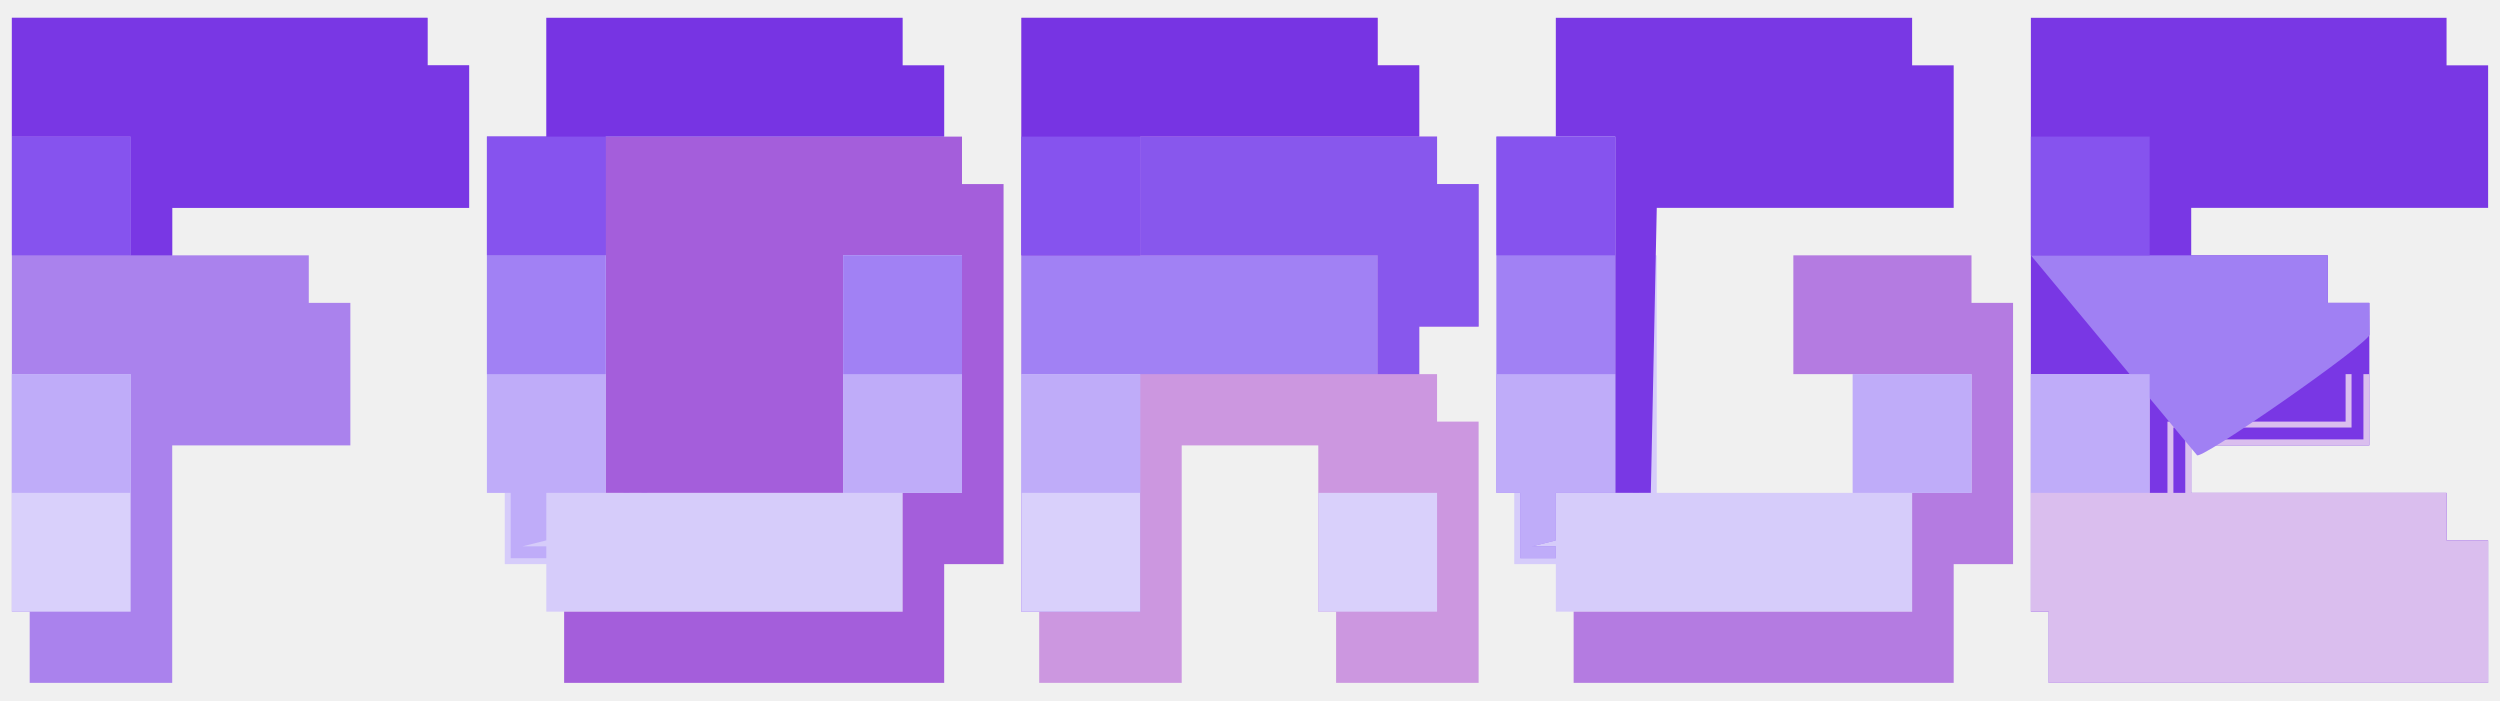
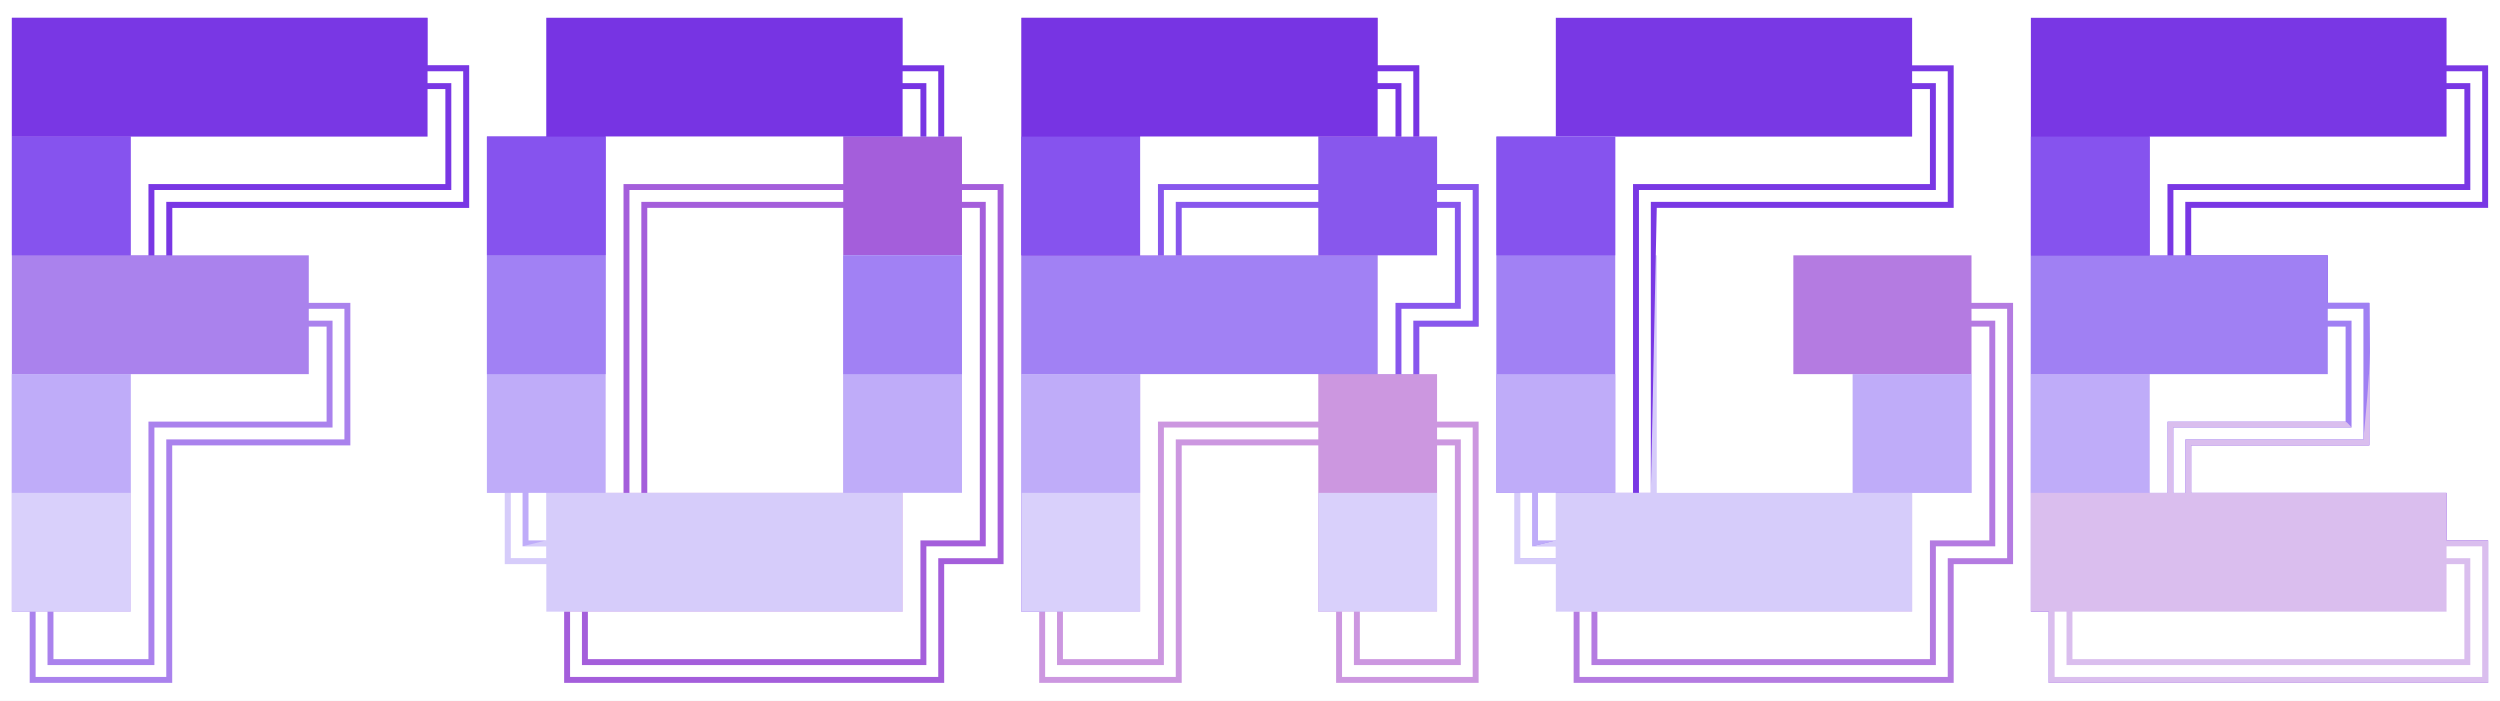
<svg xmlns="http://www.w3.org/2000/svg" version="1.1" width="421" height="118">
+   <path d="M0 0 C138.93 0 277.86 0 421 0 C421 38.94 421 77.88 421 118 C282.07 118 143.14 118 0 118 C0 79.06 0 40.12 0 0 Z " fill="#FFFFFF" transform="translate(0,0)" />
  <path d="M0 0 C19.8 0 39.6 0 60 0 C60 2.64 60 5.28 60 8 C62.31 8 64.62 8 67 8 C67 11.96 67 15.92 67 20 C67.99 20 68.98 20 70 20 C70 22.64 70 25.28 70 28 C72.31 28 74.62 28 77 28 C77 35.92 77 43.84 77 52 C73.7 52 70.4 52 67 52 C67 54.64 67 57.28 67 60 C67.99 60 68.98 60 70 60 C70 62.64 70 65.28 70 68 C72.31 68 74.62 68 77 68 C77 82.52 77 97.04 77 112 C69.08 112 61.16 112 53 112 C53 108.04 53 104.08 53 100 C52.01 100 51.02 100 50 100 C50 90.76 50 81.52 50 72 C42.41 72 34.82 72 27 72 C27 85.2 27 98.4 27 112 C19.08 112 11.16 112 3 112 C3 108.04 3 104.08 3 100 C2.01 100 1.02 100 0 100 C0 67 0 34 0 0 Z " fill="#CC97E0" transform="translate(172,3)" />
  <path d="M0 0 C23.1 0 46.2 0 70 0 C70 2.64 70 5.28 70 8 C72.31 8 74.62 8 77 8 C77 15.92 77 23.84 77 32 C60.5 32 44 32 27 32 C27 34.64 27 37.28 27 40 C34.59 40 42.18 40 50 40 C50 42.64 50 45.28 50 48 C52.31 48 54.62 48 57 48 C57 55.92 57 63.84 57 72 C47.1 72 37.2 72 27 72 C27 74.64 27 77.28 27 80 C41.19 80 55.38 80 70 80 C70 82.64 70 85.28 70 88 C72.31 88 74.62 88 77 88 C77 95.92 77 103.84 77 112 C52.58 112 28.16 112 3 112 C3 108.04 3 104.08 3 100 C2.01 100 1.02 100 0 100 C0 67 0 34 0 0 Z " fill="#7937E4" transform="translate(342,3)" />
  <path d="M0 0 C23.1 0 46.2 0 70 0 C70 2.64 70 5.28 70 8 C72.31 8 74.62 8 77 8 C77 15.92 77 23.84 77 32 C60.5 32 44 32 27 32 C27 34.64 27 37.28 27 40 C34.59 40 42.18 40 50 40 C50 42.64 50 45.28 50 48 C52.31 48 54.62 48 57 48 C57 55.92 57 63.84 57 72 C47.1 72 37.2 72 27 72 C27 85.2 27 98.4 27 112 C19.08 112 11.16 112 3 112 C3 108.04 3 104.08 3 100 C2.01 100 1.02 100 0 100 C0 67 0 34 0 0 Z " fill="#AA82ED" transform="translate(2,3)" />
  <path d="M0 0 C19.8 0 39.6 0 60 0 C60 2.64 60 5.28 60 8 C62.31 8 64.62 8 67 8 C67 11.96 67 15.92 67 20 C48.19 20 29.38 20 10 20 C10 39.8 10 59.6 10 80 C10.99 80 11.98 80 13 80 C13 66.8 13 53.6 13 40 C13.33 40 13.66 40 14 40 C14 53.2 14 66.4 14 80 C14.66 80 15.32 80 16 80 C16 66.8 16 53.6 16 40 C16.33 40 16.66 40 17 40 C17 53.2 17 66.4 17 80 C27.89 80 38.78 80 50 80 C50 66.8 50 53.6 50 40 C56.6 40 63.2 40 70 40 C70 53.2 70 66.4 70 80 C66.7 80 63.4 80 60 80 C60 86.6 60 93.2 60 100 C40.2 100 20.4 100 0 100 C0 97.36 0 94.72 0 92 C-2.31 92 -4.62 92 -7 92 C-7 88.04 -7 84.08 -7 80 C-7.99 80 -8.98 80 -10 80 C-10 60.2 -10 40.4 -10 20 C-6.7 20 -3.4 20 0 20 C0 13.4 0 6.8 0 0 Z " fill="#D6CCFA" transform="translate(92,3)" />
  <path d="M0 0 C19.8 0 39.6 0 60 0 C60 2.64 60 5.28 60 8 C62.31 8 64.62 8 67 8 C67 29.12 67 50.24 67 72 C63.7 72 60.4 72 57 72 C57 78.6 57 85.2 57 92 C35.88 92 14.76 92 -7 92 C-7 88.04 -7 84.08 -7 80 C11.81 80 30.62 80 50 80 C50 73.4 50 66.8 50 60 C53.3 60 56.6 60 60 60 C60 46.8 60 33.6 60 20 C53.4 20 46.8 20 40 20 C40 33.2 40 46.4 40 60 C26.8 60 13.6 60 0 60 C0 40.2 0 20.4 0 0 Z " fill="#A45EDB" transform="translate(102,23)" />
  <path d="M0 0 C6.6 0 13.2 0 20 0 C20 19.8 20 39.6 20 60 C20.99 60 21.98 60 23 60 C23 46.8 23 33.6 23 20 C23.33 20 23.66 20 24 20 C24 33.2 24 46.4 24 60 C24.66 60 25.32 60 26 60 C26 46.8 26 33.6 26 20 C26.33 20 26.66 20 27 20 C27 33.2 27 46.4 27 60 C37.89 60 48.78 60 60 60 C60 53.4 60 46.8 60 40 C66.6 40 73.2 40 80 40 C80 46.6 80 53.2 80 60 C76.7 60 73.4 60 70 60 C70 66.6 70 73.2 70 80 C50.2 80 30.4 80 10 80 C10 77.36 10 74.72 10 72 C7.69 72 5.38 72 3 72 C3 68.04 3 64.08 3 60 C2.01 60 1.02 60 0 60 C0 40.2 0 20.4 0 0 Z " fill="#D6CCFA" transform="translate(252,23)" />
  <path d="M0 0 C6.6 0 13.2 0 20 0 C20 6.6 20 13.2 20 20 C20.99 20 21.98 20 23 20 C23 16.04 23 12.08 23 8 C32.9 8 42.8 8 53 8 C53 5.36 53 2.72 53 0 C53.33 0 53.66 0 54 0 C54 2.97 54 5.94 54 9 C44.1 9 34.2 9 24 9 C24 12.63 24 16.26 24 20 C24.66 20 25.32 20 26 20 C26 17.03 26 14.06 26 11 C35.9 11 45.8 11 56 11 C56 7.37 56 3.74 56 0 C56.33 0 56.66 0 57 0 C57 3.96 57 7.92 57 12 C47.1 12 37.2 12 27 12 C27 14.64 27 17.28 27 20 C41.19 20 55.38 20 70 20 C70 22.64 70 25.28 70 28 C72.31 28 74.62 28 77 28 C77 35.92 77 43.84 77 52 C52.58 52 28.16 52 3 52 C3 48.04 3 44.08 3 40 C2.01 40 1.02 40 0 40 C0 26.8 0 13.6 0 0 Z " fill="#DABEEE" transform="translate(342,63)" />
  <path d="M0 0 C19.8 0 39.6 0 60 0 C60 2.64 60 5.28 60 8 C62.31 8 64.62 8 67 8 C67 15.92 67 23.84 67 32 C50.5 32 34 32 17 32 C16.67 47.84 16.34 63.68 16 80 C14.02 80 12.04 80 10 80 C10 60.2 10 40.4 10 20 C6.7 20 3.4 20 0 20 C0 13.4 0 6.8 0 0 Z " fill="#7938E4" transform="translate(262,3)" />
  <path d="M0 0 C23.1 0 46.2 0 70 0 C70 2.64 70 5.28 70 8 C72.31 8 74.62 8 77 8 C77 15.92 77 23.84 77 32 C60.5 32 44 32 27 32 C27 34.64 27 37.28 27 40 C24.69 40 22.38 40 20 40 C20 33.4 20 26.8 20 20 C13.4 20 6.8 20 0 20 C0 13.4 0 6.8 0 0 Z " fill="#7937E4" transform="translate(2,3)" />
  <path d="M0 0 C19.8 0 39.6 0 60 0 C60 6.6 60 13.2 60 20 C46.8 20 33.6 20 20 20 C20 33.2 20 46.4 20 60 C13.4 60 6.8 60 0 60 C0 40.2 0 20.4 0 0 Z " fill="#A181F4" transform="translate(172,43)" />
  <path d="M0 0 C9.9 0 19.8 0 30 0 C30 2.64 30 5.28 30 8 C32.31 8 34.62 8 37 8 C37 22.52 37 37.04 37 52 C33.7 52 30.4 52 27 52 C27 58.6 27 65.2 27 72 C5.88 72 -15.24 72 -37 72 C-37 68.04 -37 64.08 -37 60 C-18.19 60 0.62 60 20 60 C20 53.4 20 46.8 20 40 C23.3 40 26.6 40 30 40 C30 33.4 30 26.8 30 20 C20.1 20 10.2 20 0 20 C0 13.4 0 6.8 0 0 Z " fill="#B47BE1" transform="translate(302,43)" />
  <path d="M0 0 C19.8 0 39.6 0 60 0 C60 2.64 60 5.28 60 8 C62.31 8 64.62 8 67 8 C67 11.96 67 15.92 67 20 C51.49 20 35.98 20 20 20 C20 26.6 20 33.2 20 40 C13.4 40 6.8 40 0 40 C0 26.8 0 13.6 0 0 Z " fill="#7734E3" transform="translate(172,3)" />
  <path d="M0 0 C19.8 0 39.6 0 60 0 C60 2.64 60 5.28 60 8 C62.31 8 64.62 8 67 8 C67 11.96 67 15.92 67 20 C48.19 20 29.38 20 10 20 C10 26.6 10 33.2 10 40 C3.4 40 -3.2 40 -10 40 C-10 33.4 -10 26.8 -10 20 C-6.7 20 -3.4 20 0 20 C0 13.4 0 6.8 0 0 Z " fill="#7734E3" transform="translate(92,3)" />
-   <path d="M0 0 C16.5 0 33 0 50 0 C50 2.64 50 5.28 50 8 C52.31 8 54.62 8 57 8 C57.028 9.771 57.047 11.542 57.062 13.312 C57.074 14.746 27.943 35.056 27.947 33.615 27.951 C30.077 27.962 26.538 27.979 23 28 C23 31.96 23 35.92 23 40 C22.01 40 21.02 40 20 40 C20 33.4 20 26.8 20 20 C13.4 20 6.8 20 0 20 C0 13.4 0 6.8 0 0 Z " fill="#A080F3" transform="translate(342,43)" />
+   <path d="M0 0 C10.89 0 21.78 0 33 0 C33 15.84 33 31.68 33 48 C22.11 48 11.22 48 0 48 C0 32.16 0 16.32 0 0 Z " fill="#FFFFFF" transform="translate(109,35)" />
+   <path d="M0 0 C16.5 0 33 0 50 0 C50 2.64 50 5.28 50 8 C52.31 8 54.62 8 57 8 C57.028 9.771 57.047 11.542 57.062 13.312 C57.074 14.299 57.086 15.285 57.098 16.301 C56.968 21.212 56.445 26.107 56 31 C46.1 31 36.2 31 26 31 C26 33.97 26 36.94 26 40 C25.34 40 24.68 40 24 40 C24 36.37 24 32.74 24 29 C33.9 29 43.8 29 54 29 C52.897 27.671 52.897 27.671 50.133 27.886 C48.881 27.892 47.629 27.897 46.34 27.902 C45.675 27.904 45.011 27.905 44.326 27.907 C42.197 27.912 40.067 27.925 37.938 27.938 C36.497 27.943 35.056 27.947 33.615 27.951 C30.077 27.962 26.538 27.979 23 28 C23 31.96 23 35.92 23 40 C22.01 40 21.02 40 20 40 C20 33.4 20 26.8 20 20 C13.4 20 6.8 20 0 20 C0 13.4 0 6.8 0 0 Z " fill="#A080F3" transform="translate(342,43)" />
  <path d="M0 0 C16.5 0 33 0 50 0 C50 2.64 50 5.28 50 8 C52.31 8 54.62 8 57 8 C57 15.92 57 23.84 57 32 C53.7 32 50.4 32 47 32 C47 34.64 47 37.28 47 40 C44.69 40 42.38 40 40 40 C40 33.4 40 26.8 40 20 C26.8 20 13.6 20 0 20 C0 13.4 0 6.8 0 0 Z " fill="#8857ED" transform="translate(192,23)" />
  <path d="M0 0 C6.6 0 13.2 0 20 0 C20 19.8 20 39.6 20 60 C16.7 60 13.4 60 10 60 C10 62.64 10 65.28 10 68 C8.02 68.495 8.02 68.495 6 69 C7.32 69 8.64 69 10 69 C10 69.66 10 70.32 10 71 C8.02 71 6.04 71 4 71 C4 67.37 4 63.74 4 60 C2.68 60 1.36 60 0 60 C0 40.2 0 20.4 0 0 Z " fill="#A181F4" transform="translate(252,23)" />
  <path d="M0 0 C6.6 0 13.2 0 20 0 C20 13.2 20 26.4 20 40 C16.7 40 13.4 40 10 40 C10 42.64 10 45.28 10 48 C8.02 48.495 8.02 48.495 6 49 C7.32 49 8.64 49 10 49 C10 49.66 10 50.32 10 51 C8.02 51 6.04 51 4 51 C4 47.37 4 43.74 4 40 C2.68 40 1.36 40 0 40 C0 26.8 0 13.6 0 0 Z " fill="#BFACF9" transform="translate(82,43)" />
  <path d="M0 0 C6.6 0 13.2 0 20 0 C20 13.2 20 26.4 20 40 C13.4 40 6.8 40 0 40 C0 26.8 0 13.6 0 0 Z " fill="#D9D0FB" transform="translate(172,63)" />
  <path d="M0 0 C6.6 0 13.2 0 20 0 C20 13.2 20 26.4 20 40 C13.4 40 6.8 40 0 40 C0 26.8 0 13.6 0 0 Z " fill="#D9D0FB" transform="translate(2,63)" />
  <path d="M0 0 C6.6 0 13.2 0 20 0 C20 13.2 20 26.4 20 40 C13.4 40 6.8 40 0 40 C0 26.8 0 13.6 0 0 Z " fill="#BFACF9" transform="translate(142,43)" />
+   <path d="M0 0 C0.99 0 1.98 0 3 0 C3 18.48 3 36.96 3 56 C-0.3 56 -3.6 56 -7 56 C-7 62.6 -7 69.2 -7 76 C-25.48 76 -43.96 76 -63 76 C-63 73.36 -63 70.72 -63 68 C-45.51 68 -28.02 68 -10 68 C-10 61.4 -10 54.8 -10 48 C-6.7 48 -3.4 48 0 48 C0 32.16 0 16.32 0 0 Z " fill="#FFFFFF" transform="translate(162,35)" />
+   <path d="M0 0 C0.99 0 1.98 0 3 0 C3 11.88 3 23.76 3 36 C-0.3 36 -3.6 36 -7 36 C-7 42.6 -7 49.2 -7 56 C-25.48 56 -43.96 56 -63 56 C-63 53.36 -63 50.72 -63 48 C-45.51 48 -28.02 48 -10 48 C-10 41.4 -10 34.8 -10 28 C-6.7 28 -3.4 28 0 28 C0 18.76 0 9.52 0 0 Z " fill="#FFFFFF" transform="translate(332,55)" />
+   <path d="M0 0 C0.99 0 1.98 0 3 0 C3 5.28 3 10.56 3 16 C-13.5 16 -30 16 -47 16 C-47 33.16 -47 50.32 -47 68 C-47.99 68 -48.98 68 -50 68 C-50 48.2 -50 28.4 -50 8 C-33.5 8 -17 8 0 8 C0 5.36 0 2.72 0 0 Z " fill="#FFFFFF" transform="translate(322,15)" />
+   <path d="M0 0 C0.99 0 1.98 0 3 0 C3 5.28 3 10.56 3 16 C-18.78 16 -40.56 16 -63 16 C-63 13.36 -63 10.72 -63 8 C-42.21 8 -21.42 8 0 8 C0 5.36 0 2.72 0 0 Z " fill="#FFFFFF" transform="translate(412,95)" />
+   <path d="M0 0 C0.99 0 1.98 0 3 0 C3 5.28 3 10.56 3 16 C-6.9 16 -16.8 16 -27 16 C-27 29.2 -27 42.4 -27 56 C-32.28 56 -37.56 56 -43 56 C-43 53.36 -43 50.72 -43 48 C-38.71 48 -34.42 48 -30 48 C-30 34.8 -30 21.6 -30 8 C-20.1 8 -10.2 8 0 8 C0 5.36 0 2.72 0 0 Z " fill="#FFFFFF" transform="translate(52,55)" />
+   <path d="M0 0 C0.99 0 1.98 0 3 0 C3 5.28 3 10.56 3 16 C-13.5 16 -30 16 -47 16 C-47 19.96 -47 23.92 -47 28 C-47.99 28 -48.98 28 -50 28 C-50 21.4 -50 14.8 -50 8 C-33.5 8 -17 8 0 8 C0 5.36 0 2.72 0 0 Z " fill="#FFFFFF" transform="translate(412,15)" />
+   <path d="M0 0 C0.99 0 1.98 0 3 0 C3 5.28 3 10.56 3 16 C-13.5 16 -30 16 -47 16 C-47 19.96 -47 23.92 -47 28 C-47.99 28 -48.98 28 -50 28 C-50 21.4 -50 14.8 -50 8 C-33.5 8 -17 8 0 8 C0 5.36 0 2.72 0 0 Z " fill="#FFFFFF" transform="translate(72,15)" />
+   <path d="M0 0 C13.2 0 26.4 0 40 0 C40 2.64 40 5.28 40 8 C27.79 8 15.58 8 3 8 C3 25.16 3 42.32 3 60 C2.01 60 1.02 60 0 60 C0 40.2 0 20.4 0 0 Z " fill="#FFFFFF" transform="translate(102,23)" />
+   <path d="M0 0 C9.9 0 19.8 0 30 0 C30 2.64 30 5.28 30 8 C21.09 8 12.18 8 3 8 C3 21.2 3 34.4 3 48 C-2.28 48 -7.56 48 -13 48 C-13 45.36 -13 42.72 -13 40 C-8.71 40 -4.42 40 0 40 C0 26.8 0 13.6 0 0 Z " fill="#FFFFFF" transform="translate(192,63)" />
  <path d="M0 0 C6.6 0 13.2 0 20 0 C20 6.6 20 13.2 20 20 C16.7 20 13.4 20 10 20 C10 22.64 10 25.28 10 28 C8.68 28.33 7.36 28.66 6 29 C7.32 29 8.64 29 10 29 C10 29.66 10 30.32 10 31 C8.02 31 6.04 31 4 31 C4 27.37 4 23.74 4 20 C2.68 20 1.36 20 0 20 C0 13.4 0 6.8 0 0 Z " fill="#BFACF9" transform="translate(252,63)" />
  <path d="M0 0 C6.6 0 13.2 0 20 0 C20 6.6 20 13.2 20 20 C13.4 20 6.8 20 0 20 C0 13.4 0 6.8 0 0 Z " fill="#D9D0FB" transform="translate(222,83)" />
  <path d="M0 0 C6.6 0 13.2 0 20 0 C20 6.6 20 13.2 20 20 C13.4 20 6.8 20 0 20 C0 13.4 0 6.8 0 0 Z " fill="#BFACF9" transform="translate(342,63)" />
  <path d="M0 0 C6.6 0 13.2 0 20 0 C20 6.6 20 13.2 20 20 C13.4 20 6.8 20 0 20 C0 13.4 0 6.8 0 0 Z " fill="#BFACF9" transform="translate(312,63)" />
  <path d="M0 0 C6.6 0 13.2 0 20 0 C20 6.6 20 13.2 20 20 C13.4 20 6.8 20 0 20 C0 13.4 0 6.8 0 0 Z " fill="#BFACF9" transform="translate(172,63)" />
  <path d="M0 0 C6.6 0 13.2 0 20 0 C20 6.6 20 13.2 20 20 C13.4 20 6.8 20 0 20 C0 13.4 0 6.8 0 0 Z " fill="#BFACF9" transform="translate(2,63)" />
  <path d="M0 0 C6.6 0 13.2 0 20 0 C20 6.6 20 13.2 20 20 C13.4 20 6.8 20 0 20 C0 13.4 0 6.8 0 0 Z " fill="#A181F4" transform="translate(142,43)" />
  <path d="M0 0 C6.6 0 13.2 0 20 0 C20 6.6 20 13.2 20 20 C13.4 20 6.8 20 0 20 C0 13.4 0 6.8 0 0 Z " fill="#A181F4" transform="translate(82,43)" />
  <path d="M0 0 C6.6 0 13.2 0 20 0 C20 6.6 20 13.2 20 20 C13.4 20 6.8 20 0 20 C0 13.4 0 6.8 0 0 Z " fill="#8653EE" transform="translate(342,23)" />
  <path d="M0 0 C6.6 0 13.2 0 20 0 C20 6.6 20 13.2 20 20 C13.4 20 6.8 20 0 20 C0 13.4 0 6.8 0 0 Z " fill="#8653EE" transform="translate(252,23)" />
  <path d="M0 0 C6.6 0 13.2 0 20 0 C20 6.6 20 13.2 20 20 C13.4 20 6.8 20 0 20 C0 13.4 0 6.8 0 0 Z " fill="#8653EE" transform="translate(172,23)" />
  <path d="M0 0 C6.6 0 13.2 0 20 0 C20 6.6 20 13.2 20 20 C13.4 20 6.8 20 0 20 C0 13.4 0 6.8 0 0 Z " fill="#8653EE" transform="translate(82,23)" />
  <path d="M0 0 C6.6 0 13.2 0 20 0 C20 6.6 20 13.2 20 20 C13.4 20 6.8 20 0 20 C0 13.4 0 6.8 0 0 Z " fill="#8653EE" transform="translate(2,23)" />
-   <path d="M0 0 C10.89 0 21.78 0 33 0 C33 15.84 33 31.68 33 48 C22.11 48 11.22 48 0 48 C0 32.16 0 16.32 0 0 Z " fill="none" transform="translate(109,35)" />
+   <path d="M0 0 C1.98 0 3.96 0 6 0 C6 20.46 6 40.92 6 62 C2.7 62 -0.6 62 -4 62 C-4 68.6 -4 75.2 -4 82 C-24.46 82 -44.92 82 -66 82 C-66 78.37 -66 74.74 -66 71 C-65.34 71 -64.68 71 -64 71 C-64 73.97 -64 76.94 -64 80 C-44.86 80 -25.72 80 -6 80 C-6 73.4 -6 66.8 -6 60 C-2.7 60 0.6 60 4 60 C4 40.86 4 21.72 4 2 C2.68 2 1.36 2 0 2 C0 1.34 0 0.68 0 0 Z " fill="#FFFFFF" transform="translate(162,32)" />
+   <path d="M0 0 C0.99 0 1.98 0 3 0 C3 5.28 3 10.56 3 16 C-6.9 16 -16.8 16 -27 16 C-27 19.96 -27 23.92 -27 28 C-27.99 28 -28.98 28 -30 28 C-30 21.4 -30 14.8 -30 8 C-20.1 8 -10.2 8 0 8 C0 5.36 0 2.72 0 0 Z " fill="#FFFFFF" transform="translate(392,55)" />
+   <path d="M0 0 C1.98 0 3.96 0 6 0 C6 13.86 6 27.72 6 42 C2.7 42 -0.6 42 -4 42 C-4 48.6 -4 55.2 -4 62 C-24.46 62 -44.92 62 -66 62 C-66 58.37 -66 54.74 -66 51 C-65.34 51 -64.68 51 -64 51 C-64 53.97 -64 56.94 -64 60 C-44.86 60 -25.72 60 -6 60 C-6 53.4 -6 46.8 -6 40 C-2.7 40 0.6 40 4 40 C4 27.46 4 14.92 4 2 C2.68 2 1.36 2 0 2 C0 1.34 0 0.68 0 0 Z " fill="#FFFFFF" transform="translate(332,52)" />
+   <path d="M0 0 C9.9 0 19.8 0 30 0 C30 2.64 30 5.28 30 8 C21.09 8 12.18 8 3 8 C3 11.96 3 15.92 3 20 C2.01 20 1.02 20 0 20 C0 13.4 0 6.8 0 0 Z " fill="#FFFFFF" transform="translate(192,23)" />
+   <path d="M0 0 C1.98 0 3.96 0 6 0 C6 7.26 6 14.52 6 22 C-3.9 22 -13.8 22 -24 22 C-24 35.2 -24 48.4 -24 62 C-31.26 62 -38.52 62 -46 62 C-46 58.37 -46 54.74 -46 51 C-45.34 51 -44.68 51 -44 51 C-44 53.97 -44 56.94 -44 60 C-38.06 60 -32.12 60 -26 60 C-26 46.8 -26 33.6 -26 20 C-16.1 20 -6.2 20 4 20 C4 14.06 4 8.12 4 2 C2.68 2 1.36 2 0 2 C0 1.34 0 0.68 0 0 Z " fill="#FFFFFF" transform="translate(52,52)" />
+   <path d="M0 0 C1.98 0 3.96 0 6 0 C6 7.26 6 14.52 6 22 C-10.5 22 -27 22 -44 22 C-44 38.17 -44 54.34 -44 71 C-44.66 71 -45.32 71 -46 71 C-46 54.17 -46 37.34 -46 20 C-29.5 20 -13 20 4 20 C4 14.06 4 8.12 4 2 C2.68 2 1.36 2 0 2 C0 1.34 0 0.68 0 0 Z " fill="#FFFFFF" transform="translate(322,12)" />
+   <path d="M0 0 C0.99 0 1.98 0 3 0 C3 11.88 3 23.76 3 36 C-2.28 36 -7.56 36 -13 36 C-13 33.36 -13 30.72 -13 28 C-8.71 28 -4.42 28 0 28 C0 18.76 0 9.52 0 0 Z " fill="#FFFFFF" transform="translate(242,75)" />
+   <path d="M0 0 C1.98 0 3.96 0 6 0 C6 7.26 6 14.52 6 22 C-17.76 22 -41.52 22 -66 22 C-66 18.37 -66 14.74 -66 11 C-65.34 11 -64.68 11 -64 11 C-64 13.97 -64 16.94 -64 20 C-41.56 20 -19.12 20 4 20 C4 14.06 4 8.12 4 2 C2.68 2 1.36 2 0 2 C0 1.34 0 0.68 0 0 Z " fill="#FFFFFF" transform="translate(412,92)" />
+   <path d="M0 0 C8.58 0 17.16 0 26 0 C26 0.66 26 1.32 26 2 C18.08 2 10.16 2 2 2 C2 15.2 2 28.4 2 42 C-5.26 42 -12.52 42 -20 42 C-20 38.37 -20 34.74 -20 31 C-19.34 31 -18.68 31 -18 31 C-18 33.97 -18 36.94 -18 40 C-12.06 40 -6.12 40 0 40 C0 26.8 0 13.6 0 0 Z " fill="#FFFFFF" transform="translate(196,72)" />
+   <path d="M0 0 C7.59 0 15.18 0 23 0 C23 2.64 23 5.28 23 8 C15.41 8 7.82 8 0 8 C0 5.36 0 2.72 0 0 Z " fill="#FFFFFF" transform="translate(199,35)" />
+   <path d="M0 0 C1.98 0 3.96 0 6 0 C6 7.26 6 14.52 6 22 C-10.5 22 -27 22 -44 22 C-44 24.97 -44 27.94 -44 31 C-44.66 31 -45.32 31 -46 31 C-46 27.37 -46 23.74 -46 20 C-29.5 20 -13 20 4 20 C4 14.06 4 8.12 4 2 C2.68 2 1.36 2 0 2 C0 1.34 0 0.68 0 0 Z " fill="#FFFFFF" transform="translate(412,12)" />
+   <path d="M0 0 C11.88 0 23.76 0 36 0 C36 0.66 36 1.32 36 2 C24.78 2 13.56 2 2 2 C2 18.17 2 34.34 2 51 C1.34 51 0.68 51 0 51 C0 34.17 0 17.34 0 0 Z " fill="#FFFFFF" transform="translate(106,32)" />
+   <path d="M0 0 C1.98 0 3.96 0 6 0 C6 7.26 6 14.52 6 22 C-10.5 22 -27 22 -44 22 C-44 24.97 -44 27.94 -44 31 C-44.66 31 -45.32 31 -46 31 C-46 27.37 -46 23.74 -46 20 C-29.5 20 -13 20 4 20 C4 14.06 4 8.12 4 2 C2.68 2 1.36 2 0 2 C0 1.34 0 0.68 0 0 Z " fill="#FFFFFF" transform="translate(72,12)" />
+   <path d="M0 0 C0.99 0 1.98 0 3 0 C3 5.28 3 10.56 3 16 C-0.3 16 -3.6 16 -7 16 C-7 19.96 -7 23.92 -7 28 C-7.99 28 -8.98 28 -10 28 C-10 21.4 -10 14.8 -10 8 C-6.7 8 -3.4 8 0 8 C0 5.36 0 2.72 0 0 Z " fill="#FFFFFF" transform="translate(242,35)" />
+   <path d="M0 0 C1.98 0 3.96 0 6 0 C6 13.86 6 27.72 6 42 C-1.26 42 -8.52 42 -16 42 C-16 38.37 -16 34.74 -16 31 C-15.34 31 -14.68 31 -14 31 C-14 33.97 -14 36.94 -14 40 C-8.06 40 -2.12 40 4 40 C4 27.46 4 14.92 4 2 C2.68 2 1.36 2 0 2 C0 1.34 0 0.68 0 0 Z " fill="#FFFFFF" transform="translate(242,72)" />
+   <path d="M0 0 C1.98 0 3.96 0 6 0 C6 7.26 6 14.52 6 22 C-3.9 22 -13.8 22 -24 22 C-24 24.97 -24 27.94 -24 31 C-24.66 31 -25.32 31 -26 31 C-26 27.37 -26 23.74 -26 20 C-16.1 20 -6.2 20 4 20 C4 14.06 4 8.12 4 2 C2.68 2 1.36 2 0 2 C0 1.34 0 0.68 0 0 Z " fill="#FFFFFF" transform="translate(392,52)" />
+   <path d="M0 0 C1.98 0 3.96 0 6 0 C6 7.26 6 14.52 6 22 C2.7 22 -0.6 22 -4 22 C-4 24.97 -4 27.94 -4 31 C-4.66 31 -5.32 31 -6 31 C-6 27.37 -6 23.74 -6 20 C-2.7 20 0.6 20 4 20 C4 14.06 4 8.12 4 2 C2.68 2 1.36 2 0 2 C0 1.34 0 0.68 0 0 Z " fill="#FFFFFF" transform="translate(242,32)" />
+   <path d="M0 0 C8.58 0 17.16 0 26 0 C26 0.66 26 1.32 26 2 C18.08 2 10.16 2 2 2 C2 4.97 2 7.94 2 11 C1.34 11 0.68 11 0 11 C0 7.37 0 3.74 0 0 Z " fill="#FFFFFF" transform="translate(196,32)" />
+   <path d="M0 0 C0.66 0 1.32 0 2 0 C2 2.97 2 5.94 2 9 C3.32 9 4.64 9 6 9 C6 9.66 6 10.32 6 11 C4.02 11 2.04 11 0 11 C0 7.37 0 3.74 0 0 Z " fill="#FFFFFF" transform="translate(256,83)" />
+   <path d="M0 0 C0.66 0 1.32 0 2 0 C2 2.97 2 5.94 2 9 C3.32 9 4.64 9 6 9 C6 9.66 6 10.32 6 11 C4.02 11 2.04 11 0 11 C0 7.37 0 3.74 0 0 Z " fill="#FFFFFF" transform="translate(86,83)" />
+   <path d="M0 0 C1.98 0 3.96 0 6 0 C6 3.63 6 7.26 6 11 C5.34 11 4.68 11 4 11 C4 8.03 4 5.06 4 2 C2.68 2 1.36 2 0 2 C0 1.34 0 0.68 0 0 Z " fill="#FFFFFF" transform="translate(232,12)" />
+   <path d="M0 0 C1.98 0 3.96 0 6 0 C6 3.63 6 7.26 6 11 C5.34 11 4.68 11 4 11 C4 8.03 4 5.06 4 2 C2.68 2 1.36 2 0 2 C0 1.34 0 0.68 0 0 Z " fill="#FFFFFF" transform="translate(152,12)" />
+   <path d="M0 0 C0.99 0 1.98 0 3 0 C3 2.64 3 5.28 3 8 C2.01 8 1.02 8 0 8 C0 5.36 0 2.72 0 0 Z " fill="#FFFFFF" transform="translate(259,83)" />
+   <path d="M0 0 C0.99 0 1.98 0 3 0 C3 2.64 3 5.28 3 8 C2.01 8 1.02 8 0 8 C0 5.36 0 2.72 0 0 Z " fill="#FFFFFF" transform="translate(89,83)" />
+   <path d="M0 0 C0.99 0 1.98 0 3 0 C3 2.64 3 5.28 3 8 C2.01 8 1.02 8 0 8 C0 5.36 0 2.72 0 0 Z " fill="#FFFFFF" transform="translate(232,15)" />
+   <path d="M0 0 C0.99 0 1.98 0 3 0 C3 2.64 3 5.28 3 8 C2.01 8 1.02 8 0 8 C0 5.36 0 2.72 0 0 Z " fill="#FFFFFF" transform="translate(152,15)" />
</svg>
